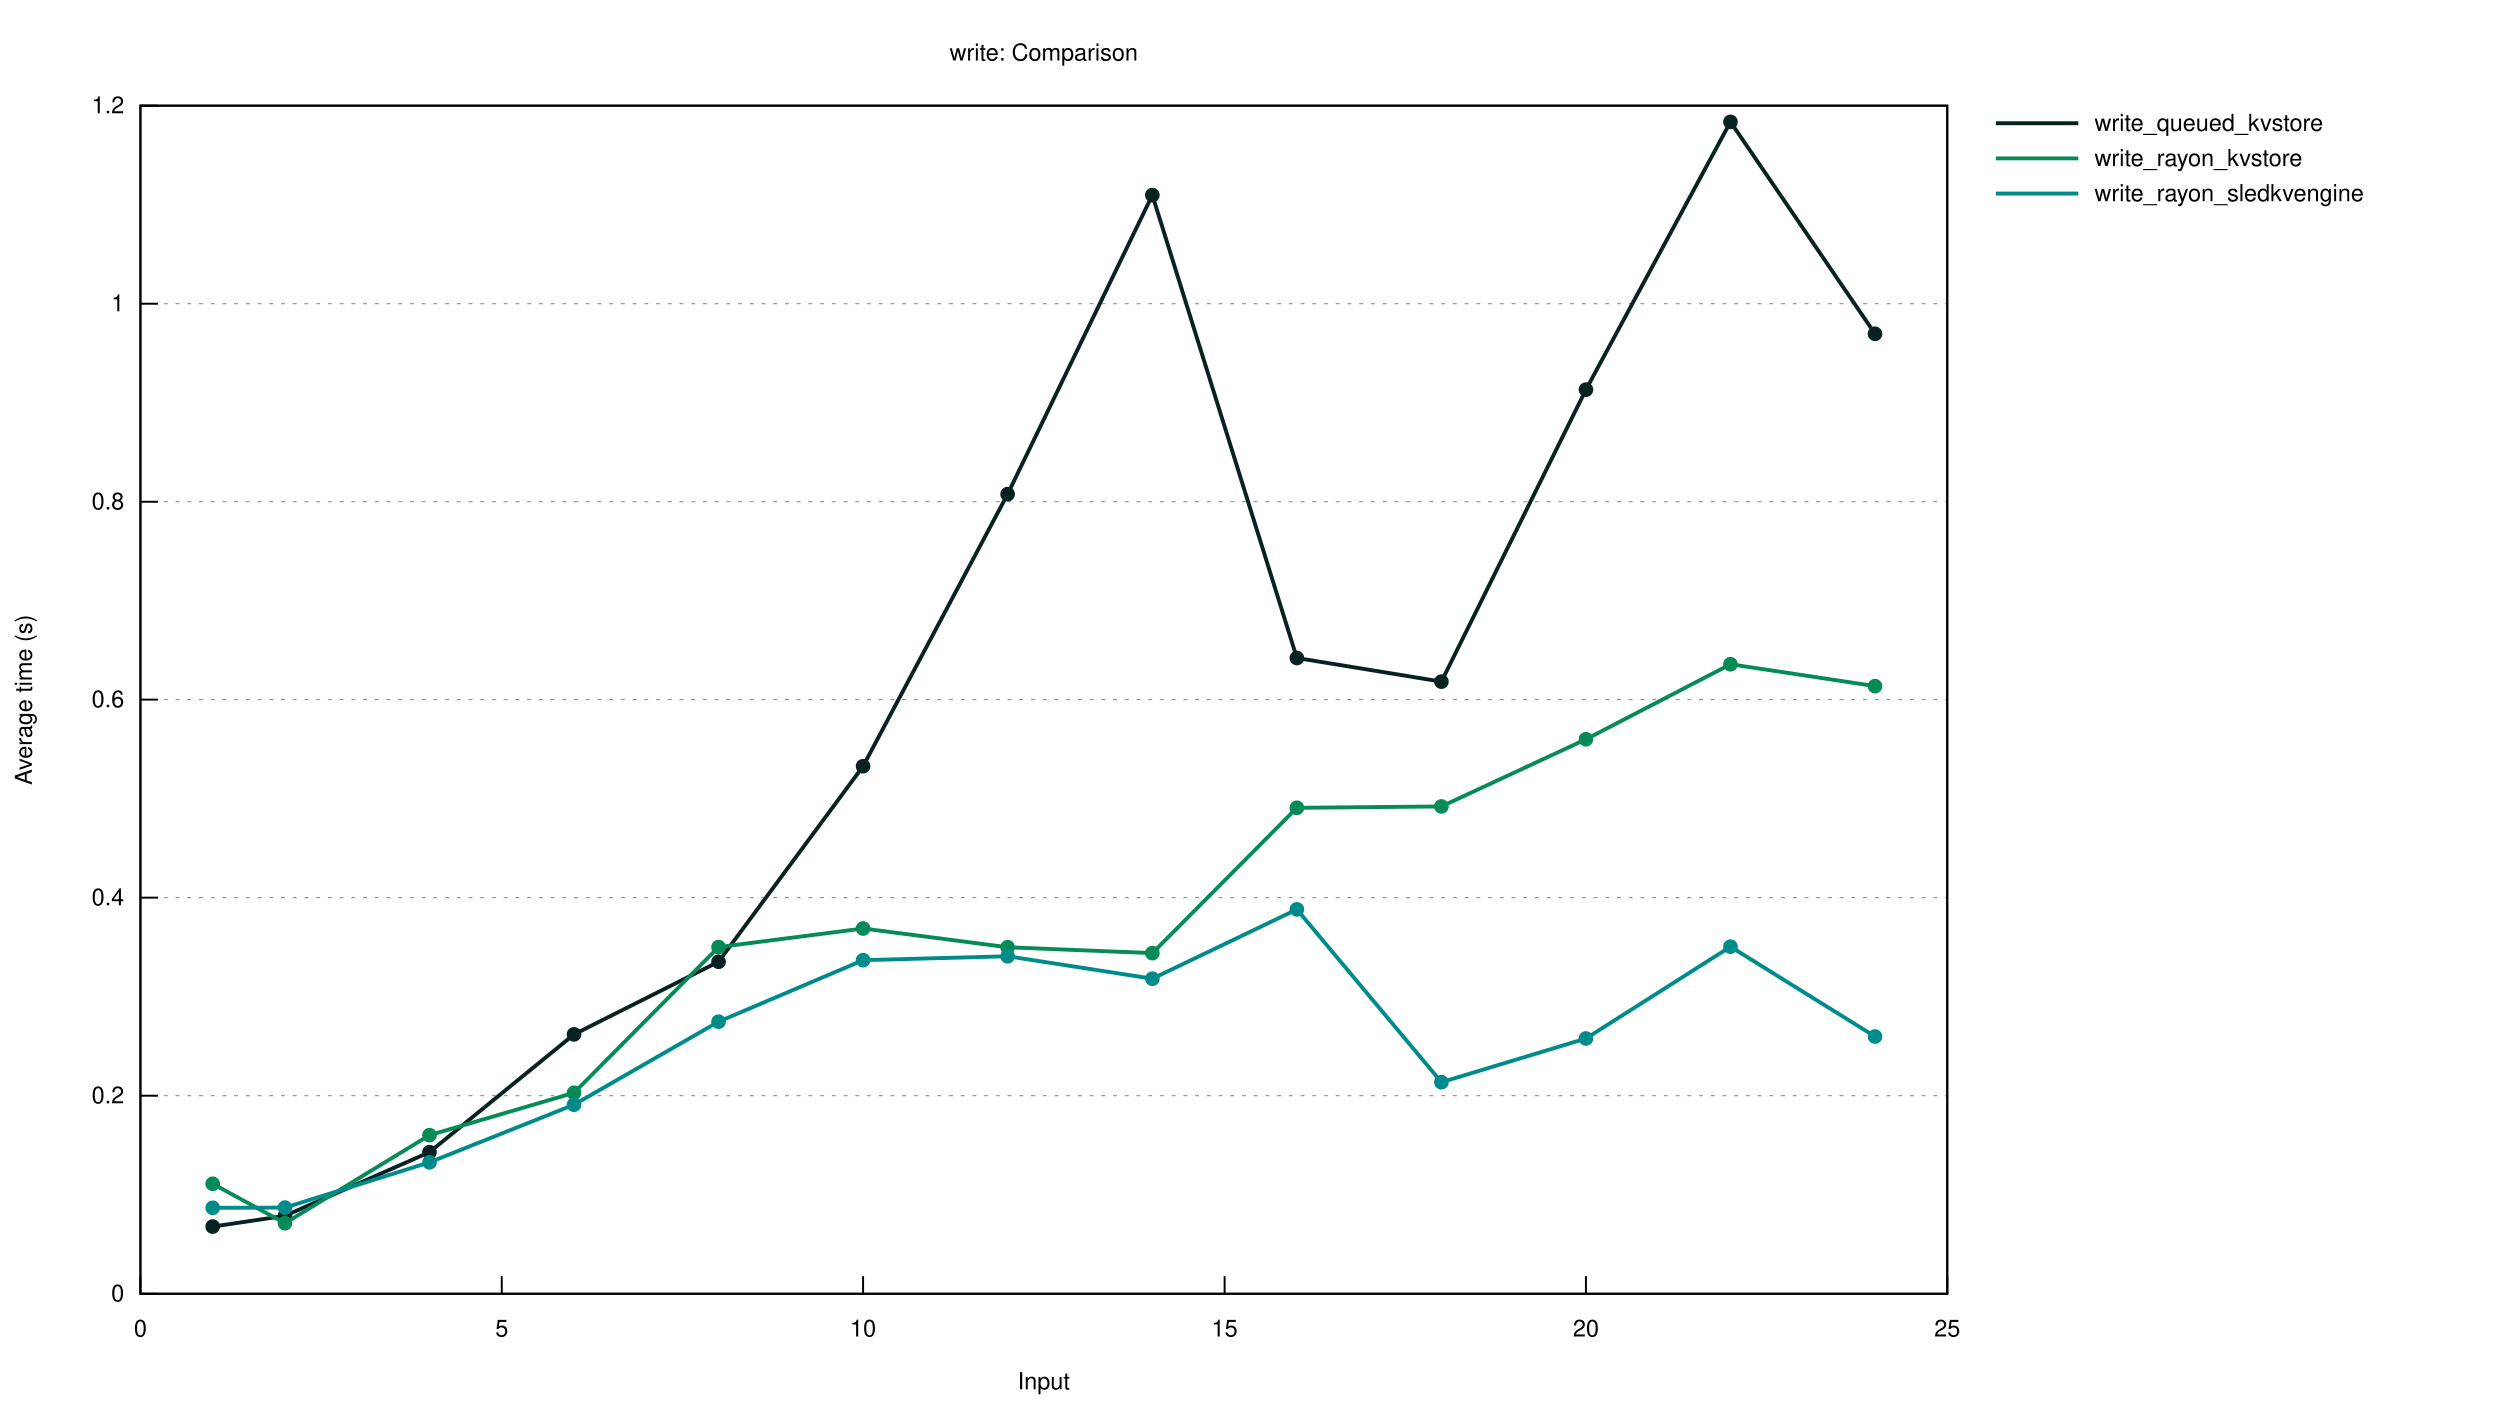
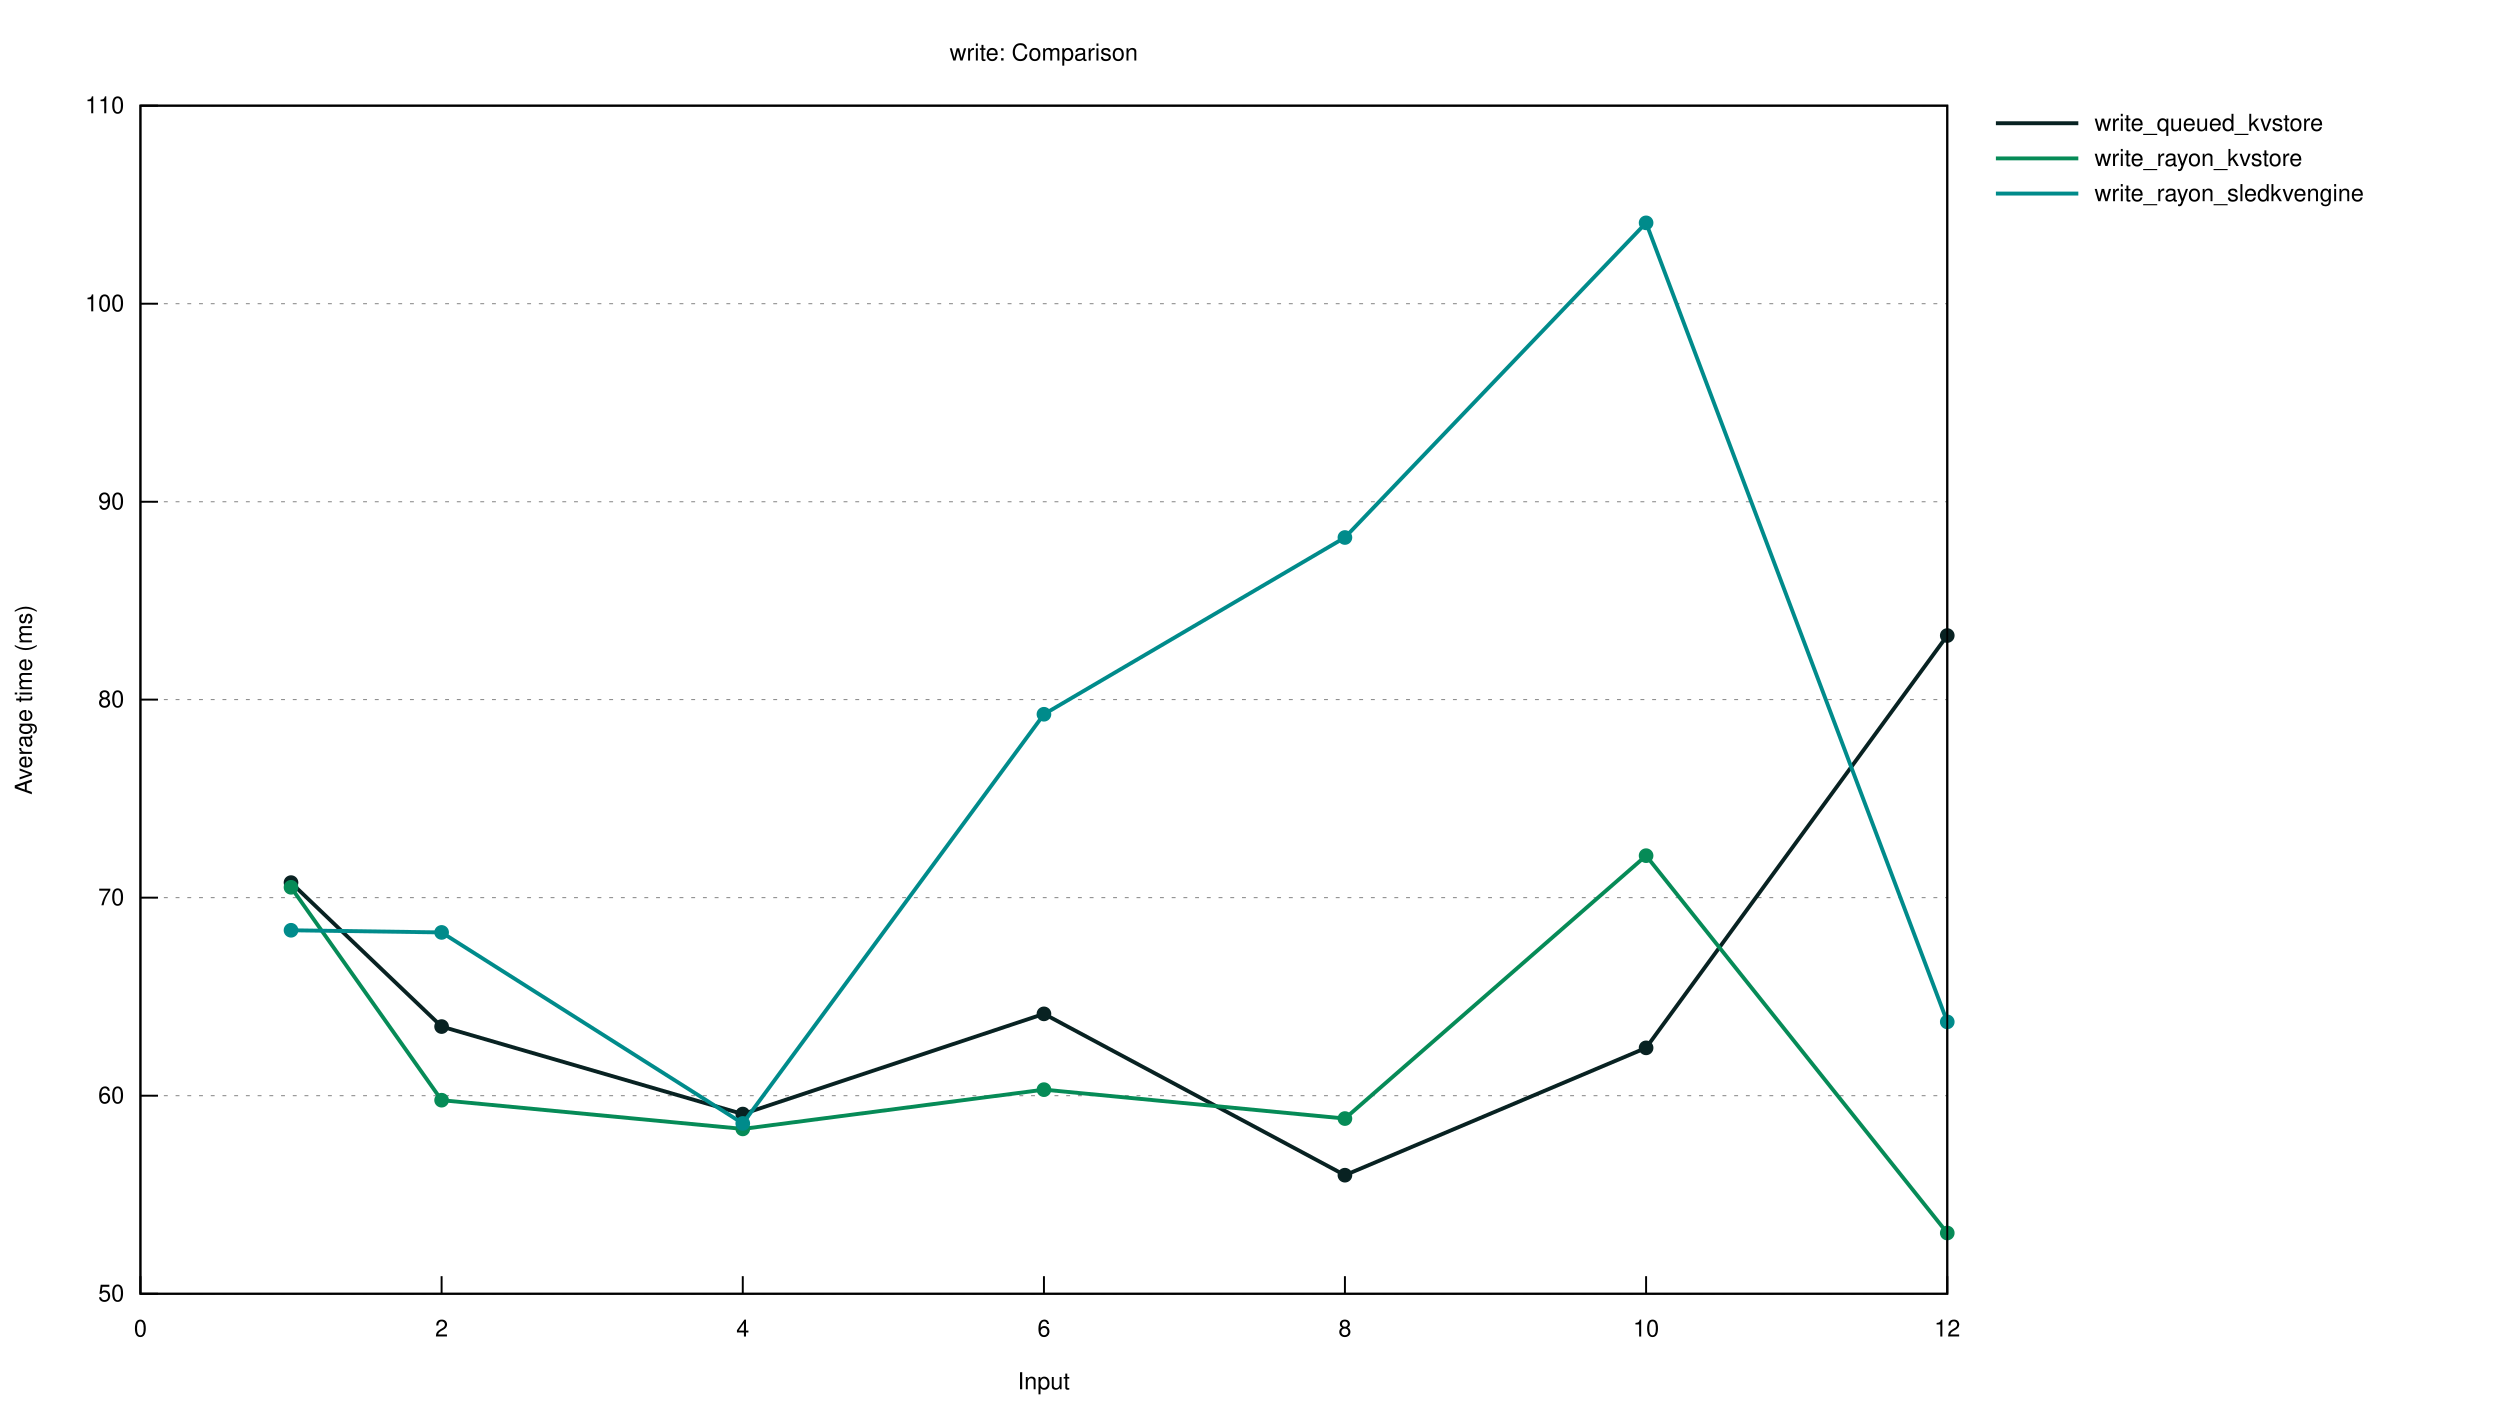
<svg xmlns="http://www.w3.org/2000/svg" xmlns:xlink="http://www.w3.org/1999/xlink" viewBox="0 0 1280 720">
  <g id="gnuplot_canvas">
    <rect x="0" y="0" width="1280" height="720" fill="none" />
    <defs>
      <circle id="gpDot" r="0.5" stroke-width="0.5" />
      <path id="gpPt0" stroke-width="0.222" stroke="currentColor" d="M-1,0 h2 M0,-1 v2" />
      <path id="gpPt1" stroke-width="0.222" stroke="currentColor" d="M-1,-1 L1,1 M1,-1 L-1,1" />
      <path id="gpPt2" stroke-width="0.222" stroke="currentColor" d="M-1,0 L1,0 M0,-1 L0,1 M-1,-1 L1,1 M-1,1 L1,-1" />
      <rect id="gpPt3" stroke-width="0.222" stroke="currentColor" x="-1" y="-1" width="2" height="2" />
      <rect id="gpPt4" stroke-width="0.222" stroke="currentColor" fill="currentColor" x="-1" y="-1" width="2" height="2" />
      <circle id="gpPt5" stroke-width="0.222" stroke="currentColor" cx="0" cy="0" r="1" />
      <use xlink:href="#gpPt5" id="gpPt6" fill="currentColor" stroke="none" />
      <path id="gpPt7" stroke-width="0.222" stroke="currentColor" d="M0,-1.33 L-1.33,0.67 L1.33,0.67 z" />
      <use xlink:href="#gpPt7" id="gpPt8" fill="currentColor" stroke="none" />
      <use xlink:href="#gpPt7" id="gpPt9" stroke="currentColor" transform="rotate(180)" />
      <use xlink:href="#gpPt9" id="gpPt10" fill="currentColor" stroke="none" />
      <use xlink:href="#gpPt3" id="gpPt11" stroke="currentColor" transform="rotate(45)" />
      <use xlink:href="#gpPt11" id="gpPt12" fill="currentColor" stroke="none" />
      <path id="gpPt13" stroke-width="0.222" stroke="currentColor" d="M0,1.330 L1.265,0.411 L0.782,-1.067 L-0.782,-1.076 L-1.265,0.411 z" />
      <use xlink:href="#gpPt13" id="gpPt14" fill="currentColor" stroke="none" />
      <filter id="textbox" filterUnits="objectBoundingBox" x="0" y="0" height="1" width="1">
        <feFlood flood-color="white" flood-opacity="1" result="bgnd" />
        <feComposite in="SourceGraphic" in2="bgnd" operator="atop" />
      </filter>
      <filter id="greybox" filterUnits="objectBoundingBox" x="0" y="0" height="1" width="1">
        <feFlood flood-color="lightgrey" flood-opacity="1" result="grey" />
        <feComposite in="SourceGraphic" in2="grey" operator="atop" />
      </filter>
    </defs>
    <g fill="none" color="white" stroke="currentColor" stroke-width="1.00" stroke-linecap="butt" stroke-linejoin="miter">
</g>
    <g fill="none" color="black" stroke="currentColor" stroke-width="1.00" stroke-linecap="butt" stroke-linejoin="miter">
</g>
    <g fill="none" color="black" stroke="black" stroke-width="0.50" stroke-linecap="butt" stroke-linejoin="miter">
</g>
    <g fill="none" color="gray" stroke="currentColor" stroke-width="0.50" stroke-linecap="butt" stroke-linejoin="miter">
      <path stroke="gray" stroke-dasharray="2,4" class="gridline" d="M71.9,662.4 L997.0,662.4  " />
    </g>
    <g fill="none" color="gray" stroke="gray" stroke-width="1.00" stroke-linecap="butt" stroke-linejoin="miter">
</g>
    <g fill="none" color="black" stroke="currentColor" stroke-width="1.00" stroke-linecap="butt" stroke-linejoin="miter">
      <path stroke="black" d="M71.9,662.4 L80.9,662.4  " />
      <g transform="translate(63.6,666.3)" stroke="none" fill="black" font-family="Helvetica" font-size="12.00" text-anchor="end">
        <text>
-           <tspan font-family="Helvetica"> 0</tspan>
+           <tspan font-family="Helvetica"> 50</tspan>
        </text>
      </g>
    </g>
    <g fill="none" color="black" stroke="currentColor" stroke-width="1.00" stroke-linecap="butt" stroke-linejoin="miter">
</g>
    <g fill="none" color="black" stroke="black" stroke-width="0.50" stroke-linecap="butt" stroke-linejoin="miter">
</g>
    <g fill="none" color="gray" stroke="currentColor" stroke-width="0.50" stroke-linecap="butt" stroke-linejoin="miter">
      <path stroke="gray" stroke-dasharray="2,4" class="gridline" d="M71.9,561.0 L997.0,561.0  " />
    </g>
    <g fill="none" color="gray" stroke="gray" stroke-width="1.00" stroke-linecap="butt" stroke-linejoin="miter">
</g>
    <g fill="none" color="black" stroke="currentColor" stroke-width="1.00" stroke-linecap="butt" stroke-linejoin="miter">
      <path stroke="black" d="M71.9,561.0 L80.9,561.0  " />
      <g transform="translate(63.6,564.9)" stroke="none" fill="black" font-family="Helvetica" font-size="12.00" text-anchor="end">
        <text>
-           <tspan font-family="Helvetica"> 0.2</tspan>
+           <tspan font-family="Helvetica"> 60</tspan>
        </text>
      </g>
    </g>
    <g fill="none" color="black" stroke="currentColor" stroke-width="1.00" stroke-linecap="butt" stroke-linejoin="miter">
</g>
    <g fill="none" color="black" stroke="black" stroke-width="0.50" stroke-linecap="butt" stroke-linejoin="miter">
</g>
    <g fill="none" color="gray" stroke="currentColor" stroke-width="0.50" stroke-linecap="butt" stroke-linejoin="miter">
      <path stroke="gray" stroke-dasharray="2,4" class="gridline" d="M71.9,459.6 L997.0,459.6  " />
    </g>
    <g fill="none" color="gray" stroke="gray" stroke-width="1.00" stroke-linecap="butt" stroke-linejoin="miter">
</g>
    <g fill="none" color="black" stroke="currentColor" stroke-width="1.00" stroke-linecap="butt" stroke-linejoin="miter">
      <path stroke="black" d="M71.9,459.6 L80.9,459.6  " />
      <g transform="translate(63.6,463.5)" stroke="none" fill="black" font-family="Helvetica" font-size="12.00" text-anchor="end">
        <text>
-           <tspan font-family="Helvetica"> 0.4</tspan>
+           <tspan font-family="Helvetica"> 70</tspan>
        </text>
      </g>
    </g>
    <g fill="none" color="black" stroke="currentColor" stroke-width="1.00" stroke-linecap="butt" stroke-linejoin="miter">
</g>
    <g fill="none" color="black" stroke="black" stroke-width="0.50" stroke-linecap="butt" stroke-linejoin="miter">
</g>
    <g fill="none" color="gray" stroke="currentColor" stroke-width="0.50" stroke-linecap="butt" stroke-linejoin="miter">
      <path stroke="gray" stroke-dasharray="2,4" class="gridline" d="M71.9,358.2 L997.0,358.2  " />
    </g>
    <g fill="none" color="gray" stroke="gray" stroke-width="1.00" stroke-linecap="butt" stroke-linejoin="miter">
</g>
    <g fill="none" color="black" stroke="currentColor" stroke-width="1.00" stroke-linecap="butt" stroke-linejoin="miter">
      <path stroke="black" d="M71.9,358.2 L80.9,358.2  " />
      <g transform="translate(63.6,362.1)" stroke="none" fill="black" font-family="Helvetica" font-size="12.00" text-anchor="end">
        <text>
-           <tspan font-family="Helvetica"> 0.6</tspan>
+           <tspan font-family="Helvetica"> 80</tspan>
        </text>
      </g>
    </g>
    <g fill="none" color="black" stroke="currentColor" stroke-width="1.00" stroke-linecap="butt" stroke-linejoin="miter">
</g>
    <g fill="none" color="black" stroke="black" stroke-width="0.50" stroke-linecap="butt" stroke-linejoin="miter">
</g>
    <g fill="none" color="gray" stroke="currentColor" stroke-width="0.50" stroke-linecap="butt" stroke-linejoin="miter">
      <path stroke="gray" stroke-dasharray="2,4" class="gridline" d="M71.9,256.9 L997.0,256.9  " />
    </g>
    <g fill="none" color="gray" stroke="gray" stroke-width="1.00" stroke-linecap="butt" stroke-linejoin="miter">
</g>
    <g fill="none" color="black" stroke="currentColor" stroke-width="1.00" stroke-linecap="butt" stroke-linejoin="miter">
      <path stroke="black" d="M71.9,256.9 L80.9,256.9  " />
      <g transform="translate(63.6,260.8)" stroke="none" fill="black" font-family="Helvetica" font-size="12.00" text-anchor="end">
        <text>
-           <tspan font-family="Helvetica"> 0.8</tspan>
+           <tspan font-family="Helvetica"> 90</tspan>
        </text>
      </g>
    </g>
    <g fill="none" color="black" stroke="currentColor" stroke-width="1.00" stroke-linecap="butt" stroke-linejoin="miter">
</g>
    <g fill="none" color="black" stroke="black" stroke-width="0.50" stroke-linecap="butt" stroke-linejoin="miter">
</g>
    <g fill="none" color="gray" stroke="currentColor" stroke-width="0.50" stroke-linecap="butt" stroke-linejoin="miter">
      <path stroke="gray" stroke-dasharray="2,4" class="gridline" d="M71.9,155.5 L997.0,155.5  " />
    </g>
    <g fill="none" color="gray" stroke="gray" stroke-width="1.00" stroke-linecap="butt" stroke-linejoin="miter">
</g>
    <g fill="none" color="black" stroke="currentColor" stroke-width="1.00" stroke-linecap="butt" stroke-linejoin="miter">
      <path stroke="black" d="M71.9,155.5 L80.9,155.5  " />
      <g transform="translate(63.6,159.4)" stroke="none" fill="black" font-family="Helvetica" font-size="12.00" text-anchor="end">
        <text>
-           <tspan font-family="Helvetica"> 1</tspan>
+           <tspan font-family="Helvetica"> 100</tspan>
        </text>
      </g>
    </g>
    <g fill="none" color="black" stroke="currentColor" stroke-width="1.00" stroke-linecap="butt" stroke-linejoin="miter">
</g>
    <g fill="none" color="black" stroke="black" stroke-width="0.50" stroke-linecap="butt" stroke-linejoin="miter">
</g>
    <g fill="none" color="gray" stroke="currentColor" stroke-width="0.50" stroke-linecap="butt" stroke-linejoin="miter">
      <path stroke="gray" stroke-dasharray="2,4" class="gridline" d="M71.9,54.1 L997.0,54.1  " />
    </g>
    <g fill="none" color="gray" stroke="gray" stroke-width="1.00" stroke-linecap="butt" stroke-linejoin="miter">
</g>
    <g fill="none" color="black" stroke="currentColor" stroke-width="1.00" stroke-linecap="butt" stroke-linejoin="miter">
      <path stroke="black" d="M71.9,54.1 L80.9,54.1  " />
      <g transform="translate(63.6,58.0)" stroke="none" fill="black" font-family="Helvetica" font-size="12.00" text-anchor="end">
        <text>
-           <tspan font-family="Helvetica"> 1.2</tspan>
+           <tspan font-family="Helvetica"> 110</tspan>
        </text>
      </g>
    </g>
    <g fill="none" color="black" stroke="currentColor" stroke-width="1.00" stroke-linecap="butt" stroke-linejoin="miter">
      <path stroke="black" d="M71.9,662.4 L71.9,653.4  " />
      <g transform="translate(71.9,684.3)" stroke="none" fill="black" font-family="Helvetica" font-size="12.00" text-anchor="middle">
        <text>
          <tspan font-family="Helvetica"> 0</tspan>
        </text>
      </g>
    </g>
    <g fill="none" color="black" stroke="currentColor" stroke-width="1.00" stroke-linecap="butt" stroke-linejoin="miter">
-       <path stroke="black" d="M256.9,662.4 L256.9,653.4  " />
-       <g transform="translate(256.9,684.3)" stroke="none" fill="black" font-family="Helvetica" font-size="12.00" text-anchor="middle">
-         <text>
-           <tspan font-family="Helvetica"> 5</tspan>
-         </text>
-       </g>
-     </g>
-     <g fill="none" color="black" stroke="currentColor" stroke-width="1.00" stroke-linecap="butt" stroke-linejoin="miter">
-       <path stroke="black" d="M441.9,662.4 L441.9,653.4  " />
-       <g transform="translate(441.9,684.3)" stroke="none" fill="black" font-family="Helvetica" font-size="12.00" text-anchor="middle">
+       <path stroke="black" d="M226.1,662.4 L226.1,653.4  " />
+       <g transform="translate(226.1,684.3)" stroke="none" fill="black" font-family="Helvetica" font-size="12.00" text-anchor="middle">
+         <text>
+           <tspan font-family="Helvetica"> 2</tspan>
+         </text>
+       </g>
+     </g>
+     <g fill="none" color="black" stroke="currentColor" stroke-width="1.00" stroke-linecap="butt" stroke-linejoin="miter">
+       <path stroke="black" d="M380.3,662.4 L380.3,653.4  " />
+       <g transform="translate(380.3,684.3)" stroke="none" fill="black" font-family="Helvetica" font-size="12.00" text-anchor="middle">
+         <text>
+           <tspan font-family="Helvetica"> 4</tspan>
+         </text>
+       </g>
+     </g>
+     <g fill="none" color="black" stroke="currentColor" stroke-width="1.00" stroke-linecap="butt" stroke-linejoin="miter">
+       <path stroke="black" d="M534.5,662.4 L534.5,653.4  " />
+       <g transform="translate(534.5,684.3)" stroke="none" fill="black" font-family="Helvetica" font-size="12.00" text-anchor="middle">
+         <text>
+           <tspan font-family="Helvetica"> 6</tspan>
+         </text>
+       </g>
+     </g>
+     <g fill="none" color="black" stroke="currentColor" stroke-width="1.00" stroke-linecap="butt" stroke-linejoin="miter">
+       <path stroke="black" d="M688.6,662.4 L688.6,653.4  " />
+       <g transform="translate(688.6,684.3)" stroke="none" fill="black" font-family="Helvetica" font-size="12.00" text-anchor="middle">
+         <text>
+           <tspan font-family="Helvetica"> 8</tspan>
+         </text>
+       </g>
+     </g>
+     <g fill="none" color="black" stroke="currentColor" stroke-width="1.00" stroke-linecap="butt" stroke-linejoin="miter">
+       <path stroke="black" d="M842.8,662.4 L842.8,653.4  " />
+       <g transform="translate(842.8,684.3)" stroke="none" fill="black" font-family="Helvetica" font-size="12.00" text-anchor="middle">
        <text>
          <tspan font-family="Helvetica"> 10</tspan>
-         </text>
-       </g>
-     </g>
-     <g fill="none" color="black" stroke="currentColor" stroke-width="1.00" stroke-linecap="butt" stroke-linejoin="miter">
-       <path stroke="black" d="M627.0,662.4 L627.0,653.4  " />
-       <g transform="translate(627.0,684.3)" stroke="none" fill="black" font-family="Helvetica" font-size="12.00" text-anchor="middle">
-         <text>
-           <tspan font-family="Helvetica"> 15</tspan>
-         </text>
-       </g>
-     </g>
-     <g fill="none" color="black" stroke="currentColor" stroke-width="1.00" stroke-linecap="butt" stroke-linejoin="miter">
-       <path stroke="black" d="M812.0,662.4 L812.0,653.4  " />
-       <g transform="translate(812.0,684.3)" stroke="none" fill="black" font-family="Helvetica" font-size="12.00" text-anchor="middle">
-         <text>
-           <tspan font-family="Helvetica"> 20</tspan>
        </text>
      </g>
    </g>
    <g fill="none" color="black" stroke="currentColor" stroke-width="1.00" stroke-linecap="butt" stroke-linejoin="miter">
      <path stroke="black" d="M997.0,662.4 L997.0,653.4  " />
      <g transform="translate(997.0,684.3)" stroke="none" fill="black" font-family="Helvetica" font-size="12.00" text-anchor="middle">
        <text>
-           <tspan font-family="Helvetica"> 25</tspan>
+           <tspan font-family="Helvetica"> 12</tspan>
        </text>
      </g>
    </g>
    <g fill="none" color="black" stroke="currentColor" stroke-width="1.00" stroke-linecap="butt" stroke-linejoin="miter">
</g>
    <g fill="none" color="black" stroke="currentColor" stroke-width="1.00" stroke-linecap="butt" stroke-linejoin="miter">
      <path stroke="black" d="M71.9,54.1 L71.9,662.4 L997.0,662.4 L997.0,54.1 L71.9,54.1 Z  " />
    </g>
    <g fill="none" color="black" stroke="currentColor" stroke-width="1.00" stroke-linecap="butt" stroke-linejoin="miter">
      <g transform="translate(16.3,358.3) rotate(270)" stroke="none" fill="black" font-family="Helvetica" font-size="12.00" text-anchor="middle">
        <text>
-           <tspan font-family="Helvetica">Average time (s)</tspan>
+           <tspan font-family="Helvetica">Average time (ms)</tspan>
        </text>
      </g>
    </g>
    <g fill="none" color="black" stroke="currentColor" stroke-width="1.00" stroke-linecap="butt" stroke-linejoin="miter">
      <g transform="translate(534.4,711.3)" stroke="none" fill="black" font-family="Helvetica" font-size="12.00" text-anchor="middle">
        <text>
          <tspan font-family="Helvetica">Input</tspan>
        </text>
      </g>
    </g>
    <g fill="none" color="black" stroke="currentColor" stroke-width="1.00" stroke-linecap="butt" stroke-linejoin="miter">
      <g transform="translate(534.4,31.0)" stroke="none" fill="black" font-family="Helvetica" font-size="12.00" text-anchor="middle">
        <text>
          <tspan font-family="Helvetica">write: Comparison</tspan>
        </text>
      </g>
    </g>
    <g id="gnuplot_plot_1">
      <g fill="none" color="white" stroke="black" stroke-width="2.00" stroke-linecap="butt" stroke-linejoin="miter">
</g>
      <g fill="none" color="black" stroke="currentColor" stroke-width="2.00" stroke-linecap="butt" stroke-linejoin="miter">
        <g transform="translate(1072.4,67.0)" stroke="none" fill="black" font-family="Helvetica" font-size="12.00" text-anchor="start">
          <text>
            <tspan font-family="Helvetica">write_queued_kvstore</tspan>
          </text>
        </g>
      </g>
      <g fill="none" color="black" stroke="currentColor" stroke-width="2.00" stroke-linecap="butt" stroke-linejoin="miter">
-         <path stroke="rgb(  8,  34,  34)" d="M1021.9,63.1 L1064.1,63.1 M108.9,628.0 L145.9,622.5 L219.9,589.9 L293.9,529.6 L367.9,492.4 L441.9,392.3   L515.9,253.0 L590.0,99.9 L664.0,336.9 L738.0,349.0 L812.0,199.5 L886.0,62.4 L960.0,170.9  " />
+         <path stroke="rgb(  8,  34,  34)" d="M1021.9,63.1 L1064.1,63.1 M149.0,451.9 L226.1,525.6 L380.3,570.4 L534.5,519.1 L688.6,601.7 L842.8,536.5   L997.0,325.4  " />
      </g>
    </g>
    <g id="gnuplot_plot_2">
      <g fill="none" color="white" stroke="rgb(  8,  34,  34)" stroke-width="1.00" stroke-linecap="butt" stroke-linejoin="miter">
</g>
      <g fill="none" color="black" stroke="currentColor" stroke-width="1.00" stroke-linecap="butt" stroke-linejoin="miter">
-         <use xlink:href="#gpPt6" transform="translate(108.9,628.0) scale(3.38)" color="rgb(  8,  34,  34)" />
-         <use xlink:href="#gpPt6" transform="translate(145.9,622.5) scale(3.38)" color="rgb(  8,  34,  34)" />
-         <use xlink:href="#gpPt6" transform="translate(219.9,589.9) scale(3.38)" color="rgb(  8,  34,  34)" />
-         <use xlink:href="#gpPt6" transform="translate(293.9,529.6) scale(3.38)" color="rgb(  8,  34,  34)" />
-         <use xlink:href="#gpPt6" transform="translate(367.9,492.4) scale(3.38)" color="rgb(  8,  34,  34)" />
-         <use xlink:href="#gpPt6" transform="translate(441.9,392.3) scale(3.38)" color="rgb(  8,  34,  34)" />
-         <use xlink:href="#gpPt6" transform="translate(515.9,253.0) scale(3.38)" color="rgb(  8,  34,  34)" />
-         <use xlink:href="#gpPt6" transform="translate(590.0,99.9) scale(3.38)" color="rgb(  8,  34,  34)" />
-         <use xlink:href="#gpPt6" transform="translate(664.0,336.9) scale(3.38)" color="rgb(  8,  34,  34)" />
-         <use xlink:href="#gpPt6" transform="translate(738.0,349.0) scale(3.38)" color="rgb(  8,  34,  34)" />
-         <use xlink:href="#gpPt6" transform="translate(812.0,199.5) scale(3.38)" color="rgb(  8,  34,  34)" />
-         <use xlink:href="#gpPt6" transform="translate(886.0,62.4) scale(3.38)" color="rgb(  8,  34,  34)" />
-         <use xlink:href="#gpPt6" transform="translate(960.0,170.9) scale(3.38)" color="rgb(  8,  34,  34)" />
+         <use xlink:href="#gpPt6" transform="translate(149.0,451.9) scale(3.38)" color="rgb(  8,  34,  34)" />
+         <use xlink:href="#gpPt6" transform="translate(226.1,525.6) scale(3.38)" color="rgb(  8,  34,  34)" />
+         <use xlink:href="#gpPt6" transform="translate(380.3,570.4) scale(3.38)" color="rgb(  8,  34,  34)" />
+         <use xlink:href="#gpPt6" transform="translate(534.5,519.1) scale(3.38)" color="rgb(  8,  34,  34)" />
+         <use xlink:href="#gpPt6" transform="translate(688.6,601.7) scale(3.38)" color="rgb(  8,  34,  34)" />
+         <use xlink:href="#gpPt6" transform="translate(842.8,536.5) scale(3.38)" color="rgb(  8,  34,  34)" />
+         <use xlink:href="#gpPt6" transform="translate(997.0,325.4) scale(3.38)" color="rgb(  8,  34,  34)" />
      </g>
    </g>
    <g id="gnuplot_plot_3">
      <g fill="none" color="white" stroke="rgb(  8,  34,  34)" stroke-width="2.00" stroke-linecap="butt" stroke-linejoin="miter">
</g>
      <g fill="none" color="black" stroke="currentColor" stroke-width="2.00" stroke-linecap="butt" stroke-linejoin="miter">
        <g transform="translate(1072.4,85.0)" stroke="none" fill="black" font-family="Helvetica" font-size="12.00" text-anchor="start">
          <text>
            <tspan font-family="Helvetica">write_rayon_kvstore</tspan>
          </text>
        </g>
      </g>
      <g fill="none" color="black" stroke="currentColor" stroke-width="2.00" stroke-linecap="butt" stroke-linejoin="miter">
-         <path stroke="rgb(  6, 139,  87)" d="M1021.9,81.1 L1064.1,81.1 M108.9,606.1 L145.9,626.3 L219.9,581.2 L293.9,559.5 L367.9,484.9 L441.9,475.4   L515.9,485.0 L590.0,488.0 L664.0,413.6 L738.0,412.9 L812.0,378.5 L886.0,340.1 L960.0,351.3  " />
+         <path stroke="rgb(  6, 139,  87)" d="M1021.9,81.1 L1064.1,81.1 M149.0,454.3 L226.1,563.3 L380.3,578.0 L534.5,557.9 L688.6,572.7 L842.8,438.1   L997.0,631.3  " />
      </g>
    </g>
    <g id="gnuplot_plot_4">
      <g fill="none" color="white" stroke="rgb(  6, 139,  87)" stroke-width="1.00" stroke-linecap="butt" stroke-linejoin="miter">
</g>
      <g fill="none" color="black" stroke="currentColor" stroke-width="1.00" stroke-linecap="butt" stroke-linejoin="miter">
-         <use xlink:href="#gpPt6" transform="translate(108.9,606.1) scale(3.38)" color="rgb(  6, 139,  87)" />
-         <use xlink:href="#gpPt6" transform="translate(145.9,626.3) scale(3.38)" color="rgb(  6, 139,  87)" />
-         <use xlink:href="#gpPt6" transform="translate(219.9,581.2) scale(3.38)" color="rgb(  6, 139,  87)" />
-         <use xlink:href="#gpPt6" transform="translate(293.9,559.5) scale(3.38)" color="rgb(  6, 139,  87)" />
-         <use xlink:href="#gpPt6" transform="translate(367.9,484.9) scale(3.38)" color="rgb(  6, 139,  87)" />
-         <use xlink:href="#gpPt6" transform="translate(441.9,475.4) scale(3.38)" color="rgb(  6, 139,  87)" />
-         <use xlink:href="#gpPt6" transform="translate(515.9,485.0) scale(3.38)" color="rgb(  6, 139,  87)" />
-         <use xlink:href="#gpPt6" transform="translate(590.0,488.0) scale(3.38)" color="rgb(  6, 139,  87)" />
-         <use xlink:href="#gpPt6" transform="translate(664.0,413.6) scale(3.38)" color="rgb(  6, 139,  87)" />
-         <use xlink:href="#gpPt6" transform="translate(738.0,412.9) scale(3.38)" color="rgb(  6, 139,  87)" />
-         <use xlink:href="#gpPt6" transform="translate(812.0,378.5) scale(3.38)" color="rgb(  6, 139,  87)" />
-         <use xlink:href="#gpPt6" transform="translate(886.0,340.1) scale(3.38)" color="rgb(  6, 139,  87)" />
-         <use xlink:href="#gpPt6" transform="translate(960.0,351.3) scale(3.38)" color="rgb(  6, 139,  87)" />
+         <use xlink:href="#gpPt6" transform="translate(149.0,454.3) scale(3.38)" color="rgb(  6, 139,  87)" />
+         <use xlink:href="#gpPt6" transform="translate(226.1,563.3) scale(3.38)" color="rgb(  6, 139,  87)" />
+         <use xlink:href="#gpPt6" transform="translate(380.3,578.0) scale(3.38)" color="rgb(  6, 139,  87)" />
+         <use xlink:href="#gpPt6" transform="translate(534.5,557.9) scale(3.38)" color="rgb(  6, 139,  87)" />
+         <use xlink:href="#gpPt6" transform="translate(688.6,572.7) scale(3.38)" color="rgb(  6, 139,  87)" />
+         <use xlink:href="#gpPt6" transform="translate(842.8,438.1) scale(3.38)" color="rgb(  6, 139,  87)" />
+         <use xlink:href="#gpPt6" transform="translate(997.0,631.3) scale(3.38)" color="rgb(  6, 139,  87)" />
      </g>
    </g>
    <g id="gnuplot_plot_5">
      <g fill="none" color="white" stroke="rgb(  6, 139,  87)" stroke-width="2.00" stroke-linecap="butt" stroke-linejoin="miter">
</g>
      <g fill="none" color="black" stroke="currentColor" stroke-width="2.00" stroke-linecap="butt" stroke-linejoin="miter">
        <g transform="translate(1072.4,103.0)" stroke="none" fill="black" font-family="Helvetica" font-size="12.00" text-anchor="start">
          <text>
            <tspan font-family="Helvetica">write_rayon_sledkvengine</tspan>
          </text>
        </g>
      </g>
      <g fill="none" color="black" stroke="currentColor" stroke-width="2.00" stroke-linecap="butt" stroke-linejoin="miter">
-         <path stroke="rgb(  0, 139, 139)" d="M1021.9,99.1 L1064.1,99.1 M108.9,618.4 L145.9,618.3 L219.9,595.1 L293.9,565.6 L367.9,523.1 L441.9,491.6   L515.9,489.6 L590.0,501.1 L664.0,465.6 L738.0,554.1 L812.0,531.7 L886.0,484.7 L960.0,530.7  " />
+         <path stroke="rgb(  0, 139, 139)" d="M1021.9,99.1 L1064.1,99.1 M149.0,476.3 L226.1,477.4 L380.3,575.2 L534.5,365.7 L688.6,275.2 L842.8,114.1   L997.0,523.2  " />
      </g>
    </g>
    <g id="gnuplot_plot_6">
      <g fill="none" color="white" stroke="rgb(  0, 139, 139)" stroke-width="1.00" stroke-linecap="butt" stroke-linejoin="miter">
</g>
      <g fill="none" color="black" stroke="currentColor" stroke-width="1.00" stroke-linecap="butt" stroke-linejoin="miter">
-         <use xlink:href="#gpPt6" transform="translate(108.9,618.4) scale(3.38)" color="rgb(  0, 139, 139)" />
-         <use xlink:href="#gpPt6" transform="translate(145.9,618.3) scale(3.38)" color="rgb(  0, 139, 139)" />
-         <use xlink:href="#gpPt6" transform="translate(219.9,595.1) scale(3.38)" color="rgb(  0, 139, 139)" />
-         <use xlink:href="#gpPt6" transform="translate(293.9,565.6) scale(3.38)" color="rgb(  0, 139, 139)" />
-         <use xlink:href="#gpPt6" transform="translate(367.9,523.1) scale(3.38)" color="rgb(  0, 139, 139)" />
-         <use xlink:href="#gpPt6" transform="translate(441.9,491.6) scale(3.38)" color="rgb(  0, 139, 139)" />
-         <use xlink:href="#gpPt6" transform="translate(515.9,489.6) scale(3.38)" color="rgb(  0, 139, 139)" />
-         <use xlink:href="#gpPt6" transform="translate(590.0,501.1) scale(3.38)" color="rgb(  0, 139, 139)" />
-         <use xlink:href="#gpPt6" transform="translate(664.0,465.6) scale(3.38)" color="rgb(  0, 139, 139)" />
-         <use xlink:href="#gpPt6" transform="translate(738.0,554.1) scale(3.38)" color="rgb(  0, 139, 139)" />
-         <use xlink:href="#gpPt6" transform="translate(812.0,531.7) scale(3.38)" color="rgb(  0, 139, 139)" />
-         <use xlink:href="#gpPt6" transform="translate(886.0,484.7) scale(3.38)" color="rgb(  0, 139, 139)" />
-         <use xlink:href="#gpPt6" transform="translate(960.0,530.7) scale(3.38)" color="rgb(  0, 139, 139)" />
+         <use xlink:href="#gpPt6" transform="translate(149.0,476.3) scale(3.38)" color="rgb(  0, 139, 139)" />
+         <use xlink:href="#gpPt6" transform="translate(226.1,477.4) scale(3.38)" color="rgb(  0, 139, 139)" />
+         <use xlink:href="#gpPt6" transform="translate(380.3,575.2) scale(3.38)" color="rgb(  0, 139, 139)" />
+         <use xlink:href="#gpPt6" transform="translate(534.5,365.7) scale(3.38)" color="rgb(  0, 139, 139)" />
+         <use xlink:href="#gpPt6" transform="translate(688.6,275.2) scale(3.38)" color="rgb(  0, 139, 139)" />
+         <use xlink:href="#gpPt6" transform="translate(842.8,114.1) scale(3.38)" color="rgb(  0, 139, 139)" />
+         <use xlink:href="#gpPt6" transform="translate(997.0,523.2) scale(3.38)" color="rgb(  0, 139, 139)" />
      </g>
    </g>
    <g fill="none" color="white" stroke="rgb(  0, 139, 139)" stroke-width="2.00" stroke-linecap="butt" stroke-linejoin="miter">
</g>
    <g fill="none" color="black" stroke="currentColor" stroke-width="2.00" stroke-linecap="butt" stroke-linejoin="miter">
</g>
    <g fill="none" color="black" stroke="black" stroke-width="1.00" stroke-linecap="butt" stroke-linejoin="miter">
</g>
    <g fill="none" color="black" stroke="currentColor" stroke-width="1.00" stroke-linecap="butt" stroke-linejoin="miter">
      <path stroke="black" d="M71.9,54.1 L71.9,662.4 L997.0,662.4 L997.0,54.1 L71.9,54.1 Z  " />
    </g>
    <g fill="none" color="black" stroke="currentColor" stroke-width="1.00" stroke-linecap="butt" stroke-linejoin="miter">
</g>
  </g>
</svg>
